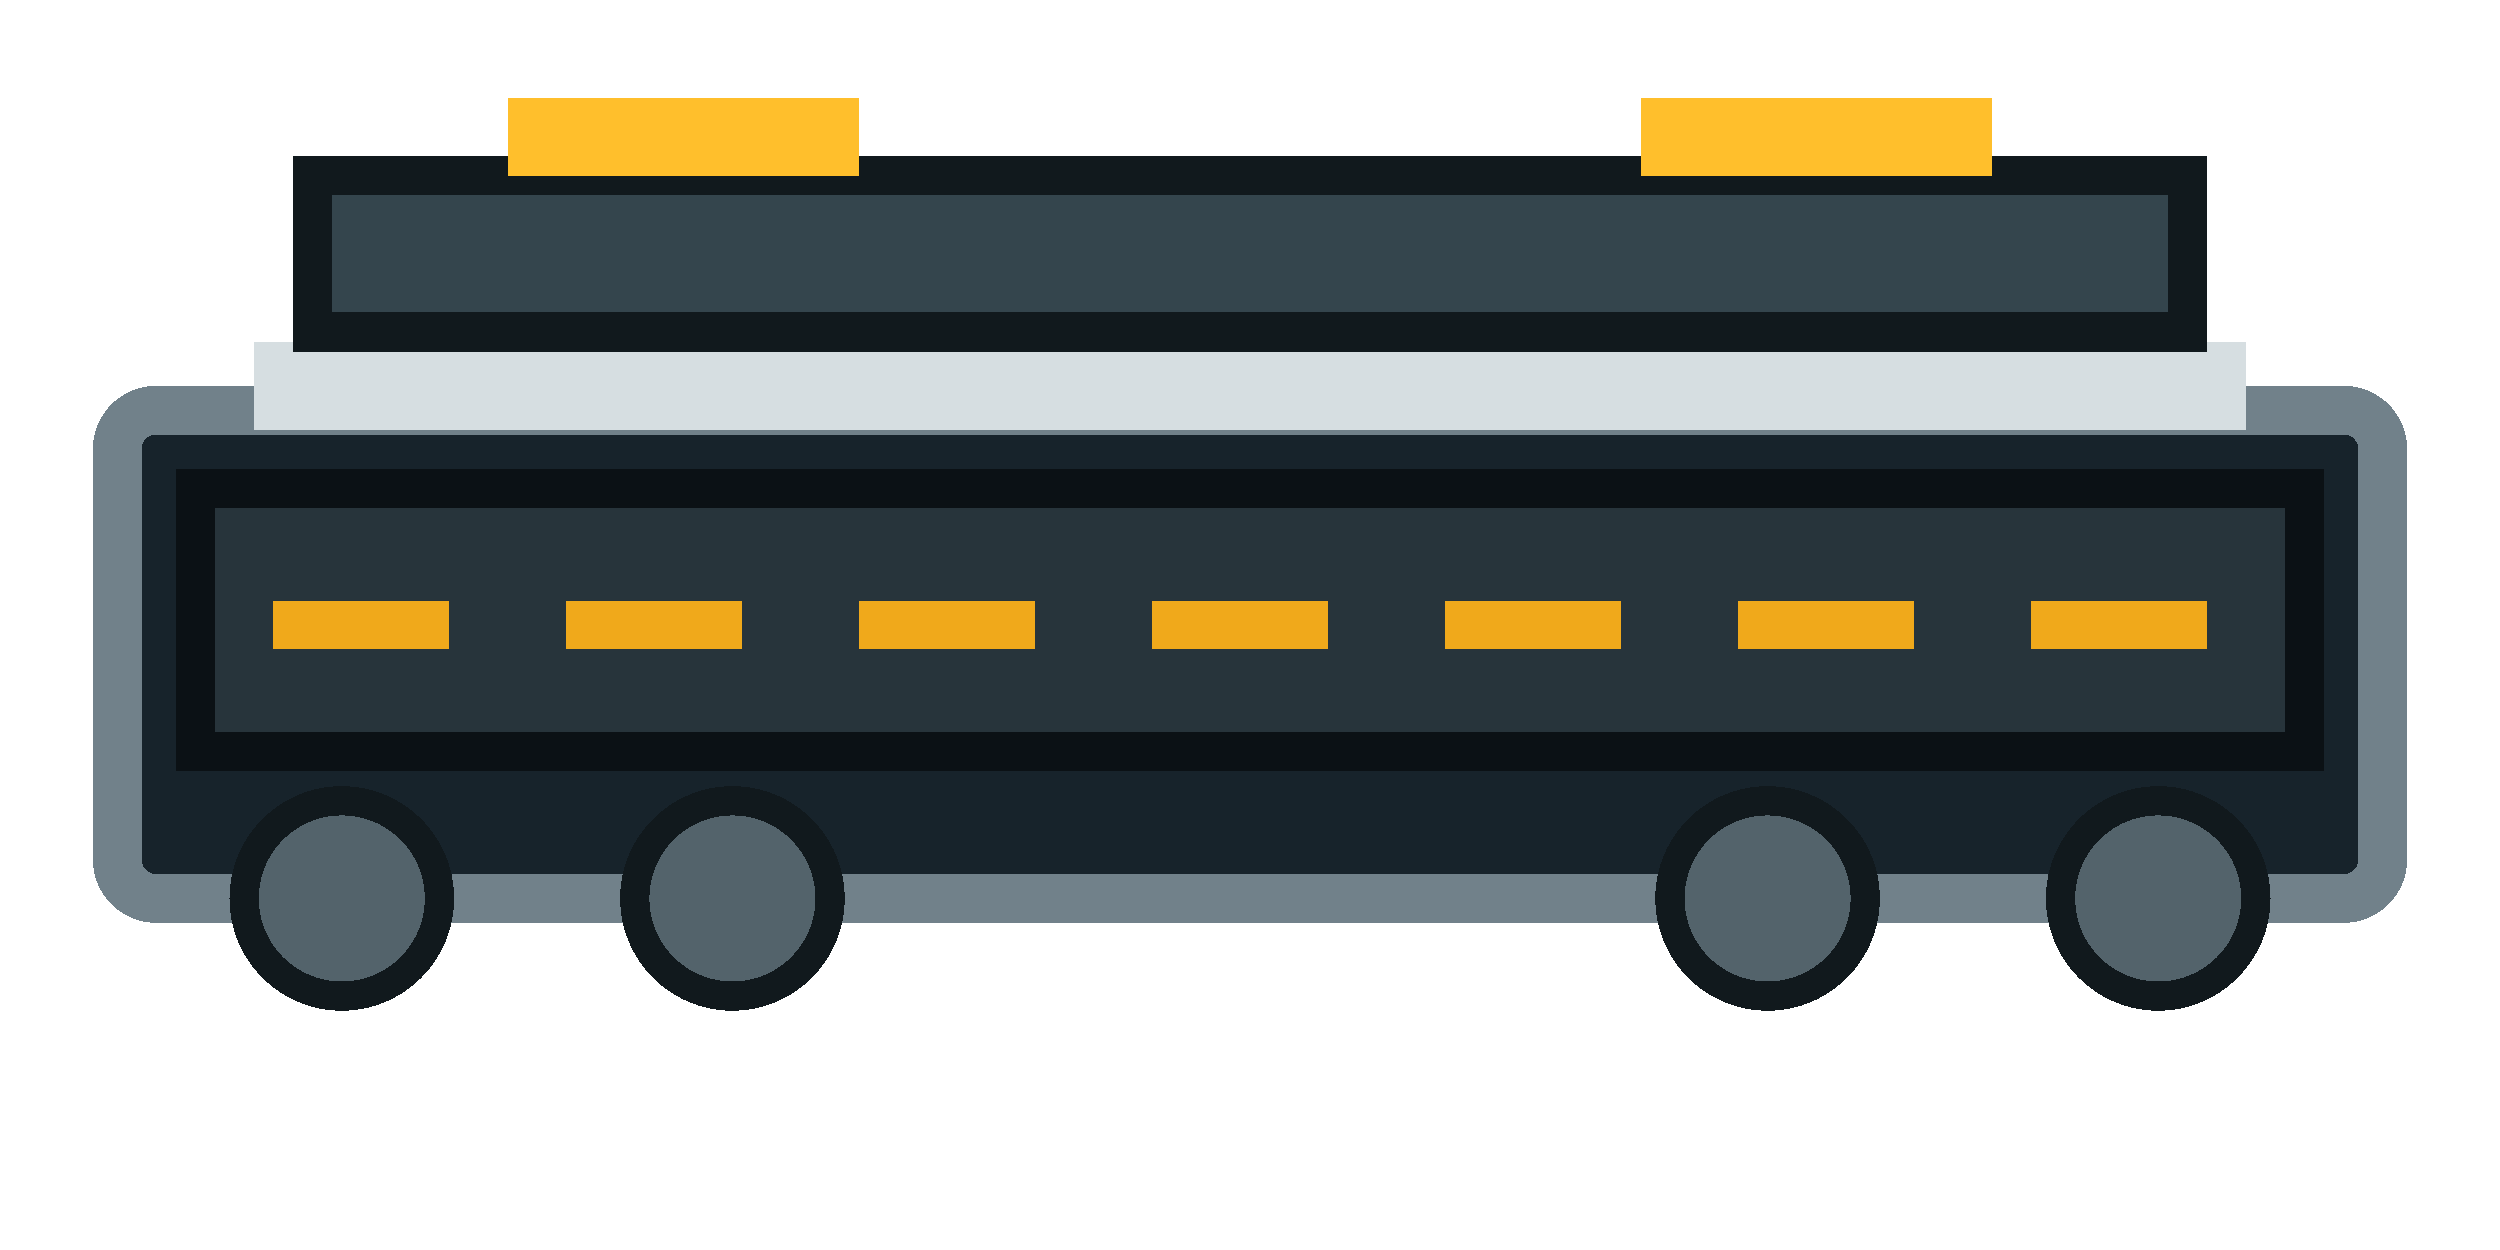
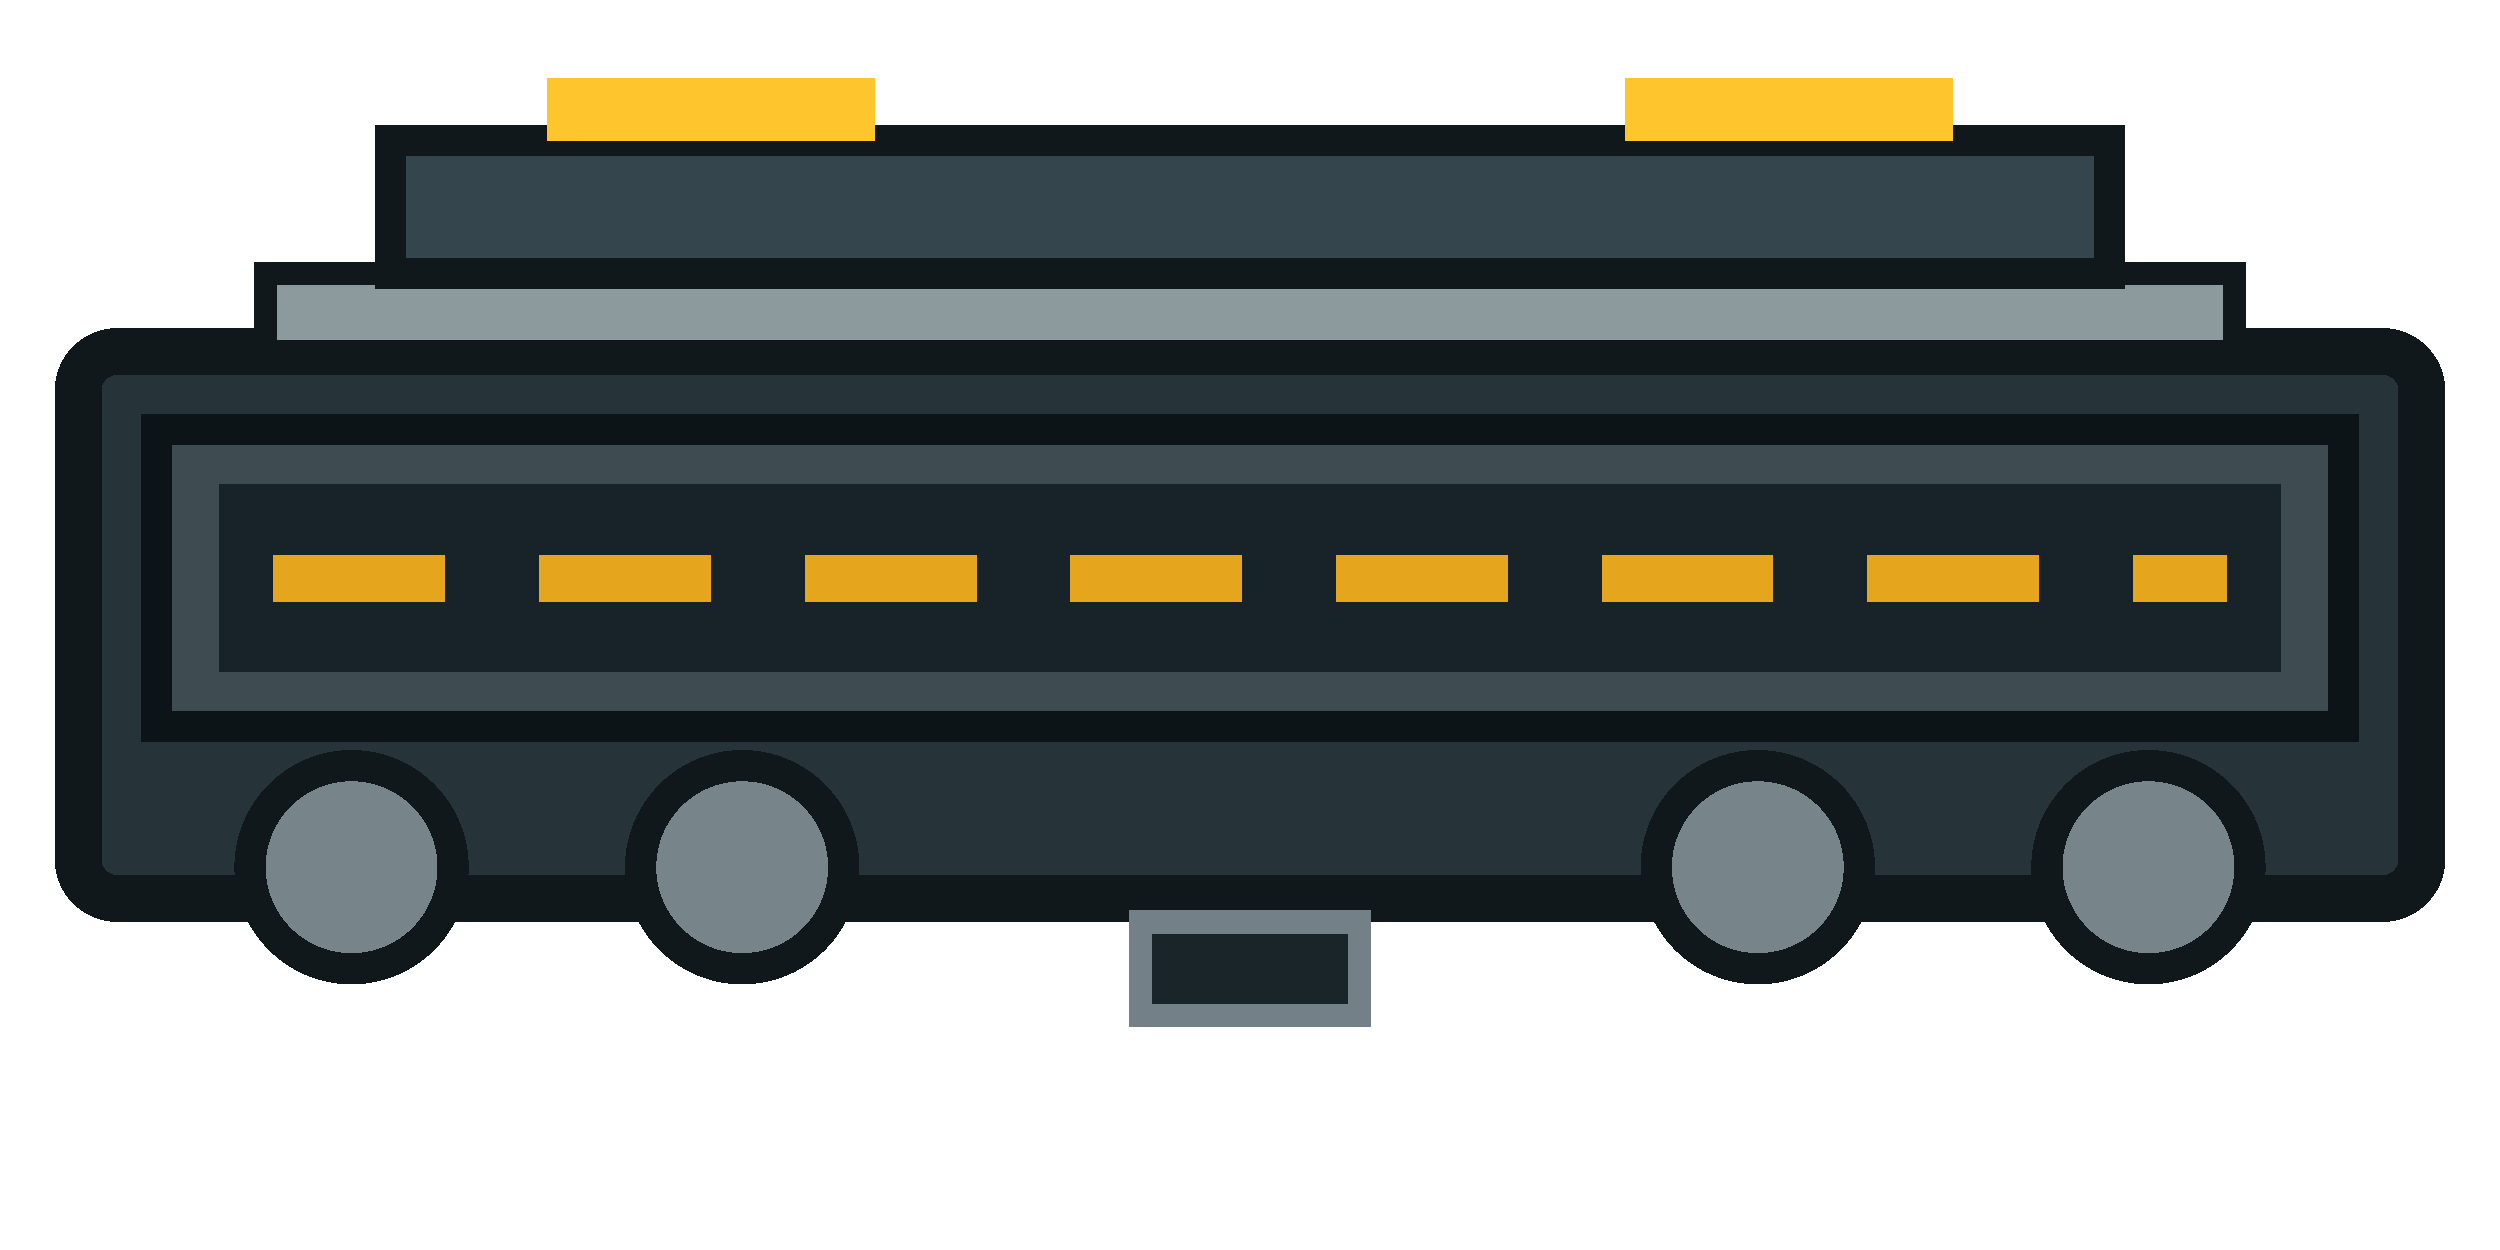
- <svg xmlns="http://www.w3.org/2000/svg" viewBox="0 0 256 128">
-   <rect width="256" height="128" fill="none" />
+ <svg xmlns="http://www.w3.org/2000/svg" viewBox="0 0 320 160">
  <g shape-rendering="crispEdges">
-     <rect x="12" y="42" width="232" height="50" rx="4" fill="#17232b" stroke="#71818a" stroke-width="5" />
-     <rect x="20" y="50" width="216" height="27" fill="#27343b" stroke="#0b1115" stroke-width="4" />
-     <path d="M28 64h200" stroke="#f0a91b" stroke-width="5" stroke-dasharray="18 12" />
-     <g fill="#53636b" stroke="#11191d" stroke-width="3">
-       <circle cx="35" cy="92" r="10" />
-       <circle cx="221" cy="92" r="10" />
-       <circle cx="75" cy="92" r="10" />
-       <circle cx="181" cy="92" r="10" />
+     <rect x="10" y="45" width="300" height="70" rx="5" fill="#26343a" stroke="#11181c" stroke-width="6" />
+     <rect x="20" y="55" width="280" height="38" fill="#3e4c52" stroke="#0d1418" stroke-width="4" />
+     <rect x="28" y="62" width="264" height="24" fill="#182329" />
+     <path d="M35 74h250" stroke="#e5a51d" stroke-width="6" stroke-dasharray="22 12" />
+     <g fill="#77858a" stroke="#11181c" stroke-width="4">
+       <circle cx="45" cy="111" r="13" />
+       <circle cx="95" cy="111" r="13" />
+       <circle cx="225" cy="111" r="13" />
+       <circle cx="275" cy="111" r="13" />
    </g>
-     <rect x="26" y="35" width="204" height="9" fill="#d6dee1" />
-     <rect x="32" y="18" width="192" height="16" fill="#34454d" stroke="#11191d" stroke-width="4" />
-     <rect x="52" y="10" width="36" height="8" fill="#ffbf2c" />
-     <rect x="168" y="10" width="36" height="8" fill="#ffbf2c" />
+     <rect x="34" y="35" width="252" height="10" fill="#8c999d" stroke="#11181c" stroke-width="3" />
+     <rect x="50" y="18" width="220" height="17" fill="#34454d" stroke="#11181c" stroke-width="4" />
+     <rect x="70" y="10" width="42" height="8" fill="#ffc52d" />
+     <rect x="208" y="10" width="42" height="8" fill="#ffc52d" />
+     <rect x="146" y="118" width="28" height="12" fill="#1a252a" stroke="#738087" stroke-width="3" />
  </g>
</svg>
